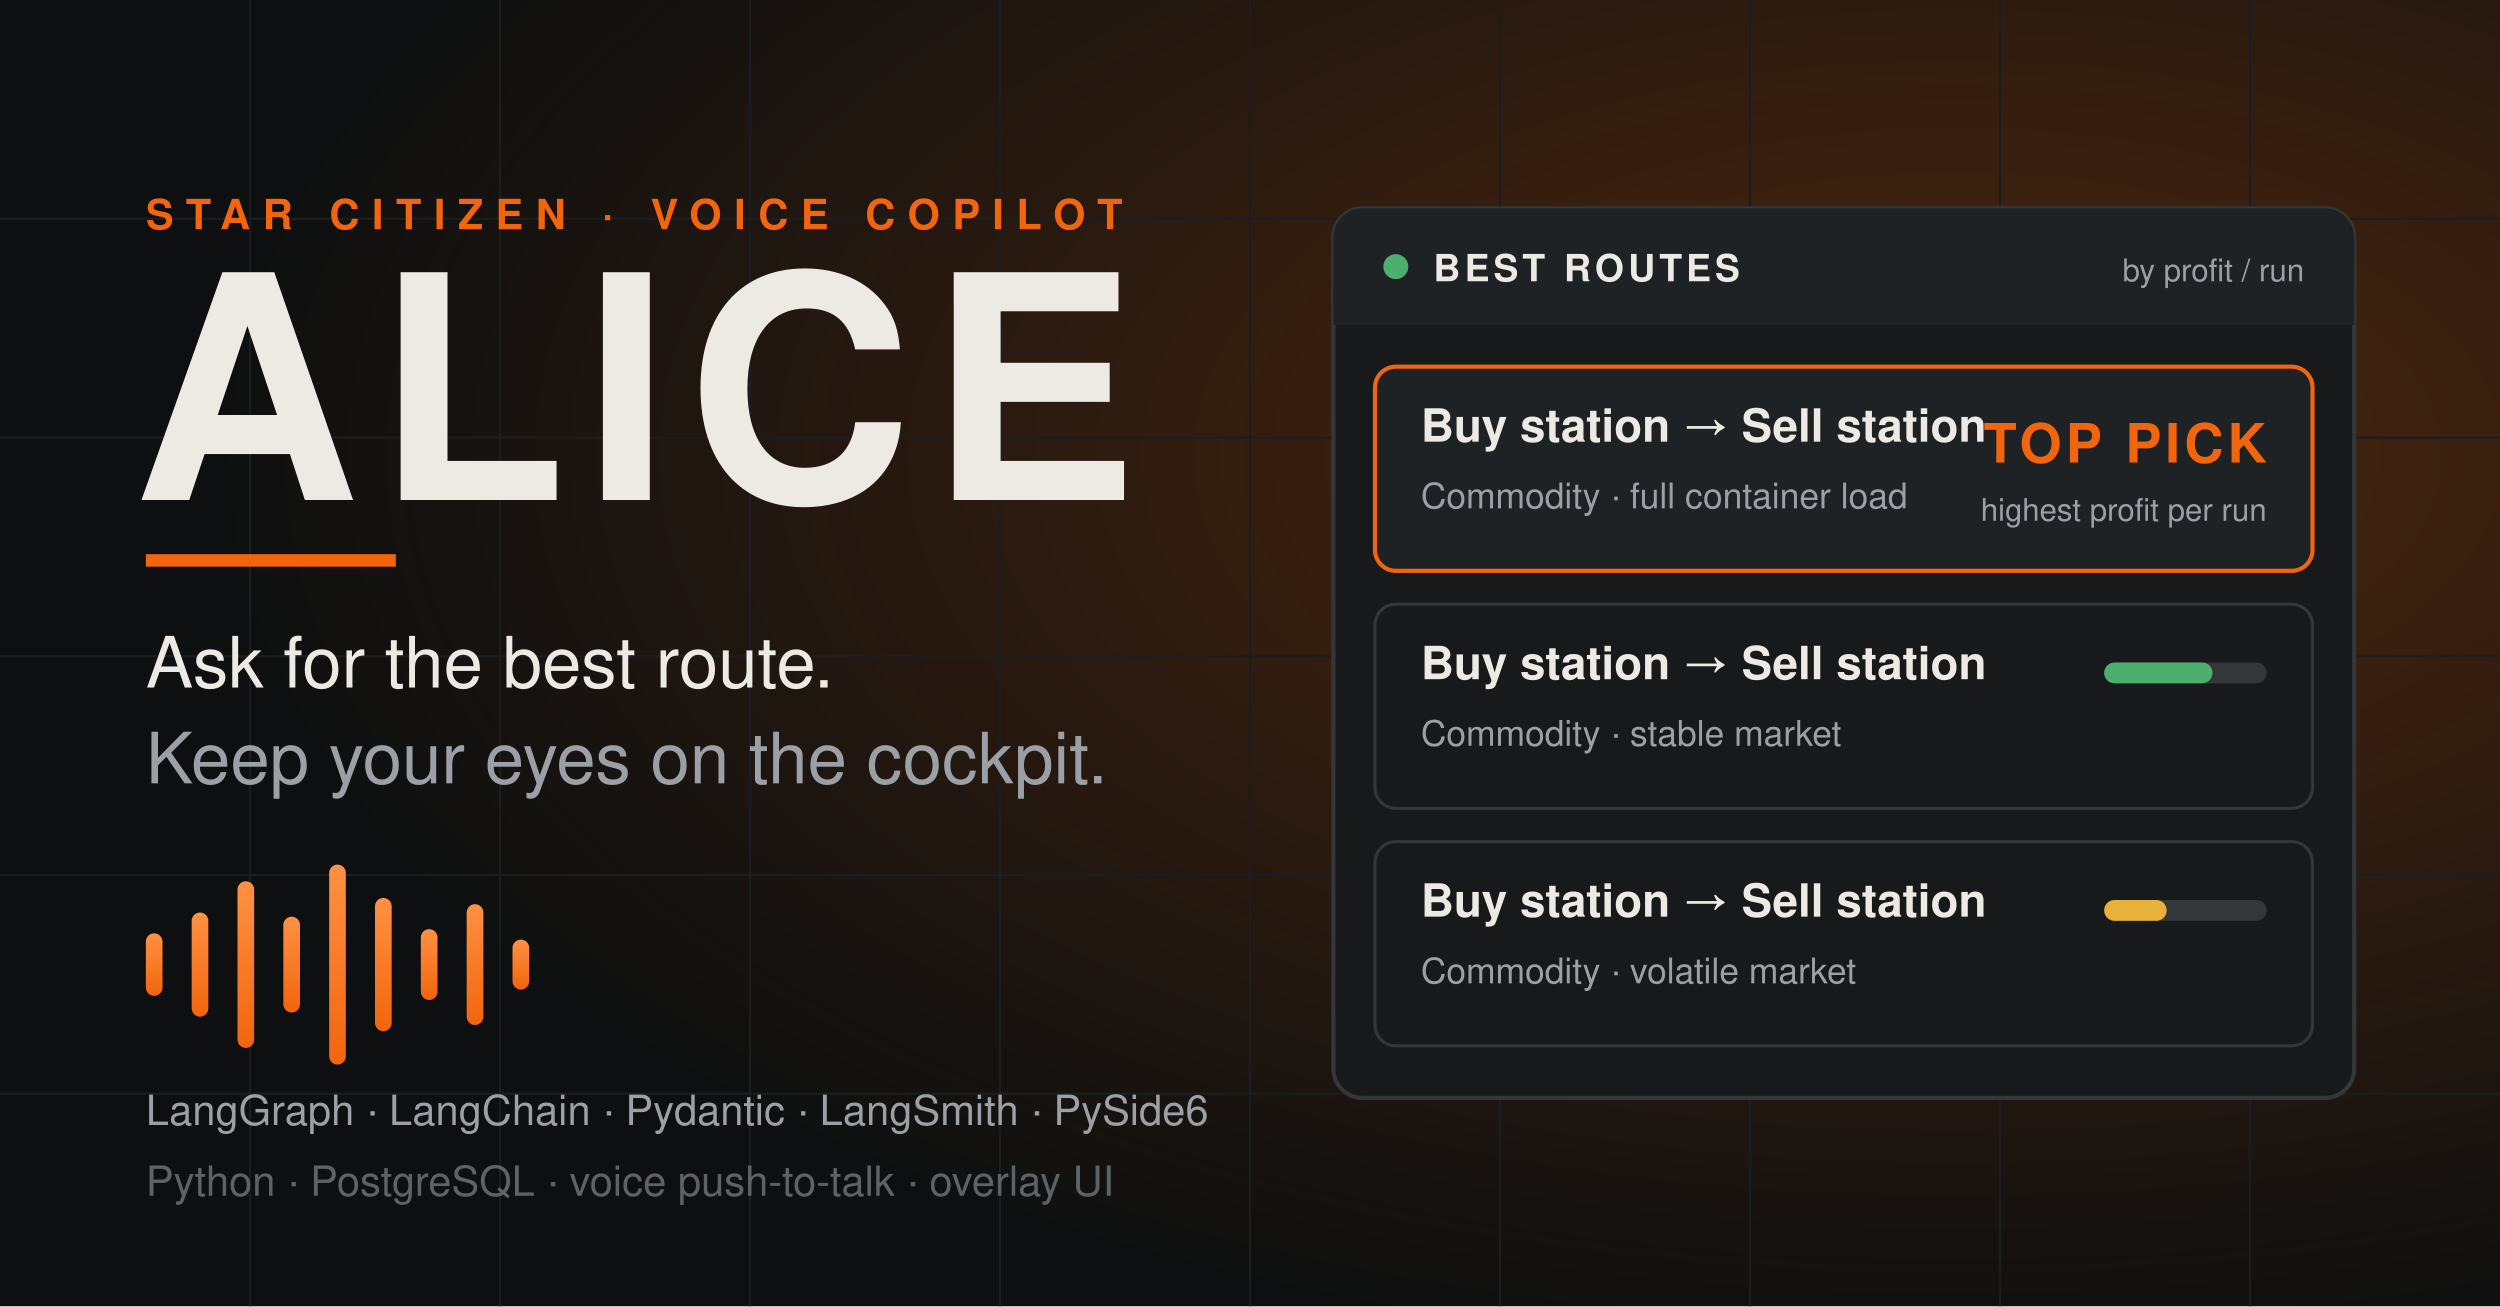
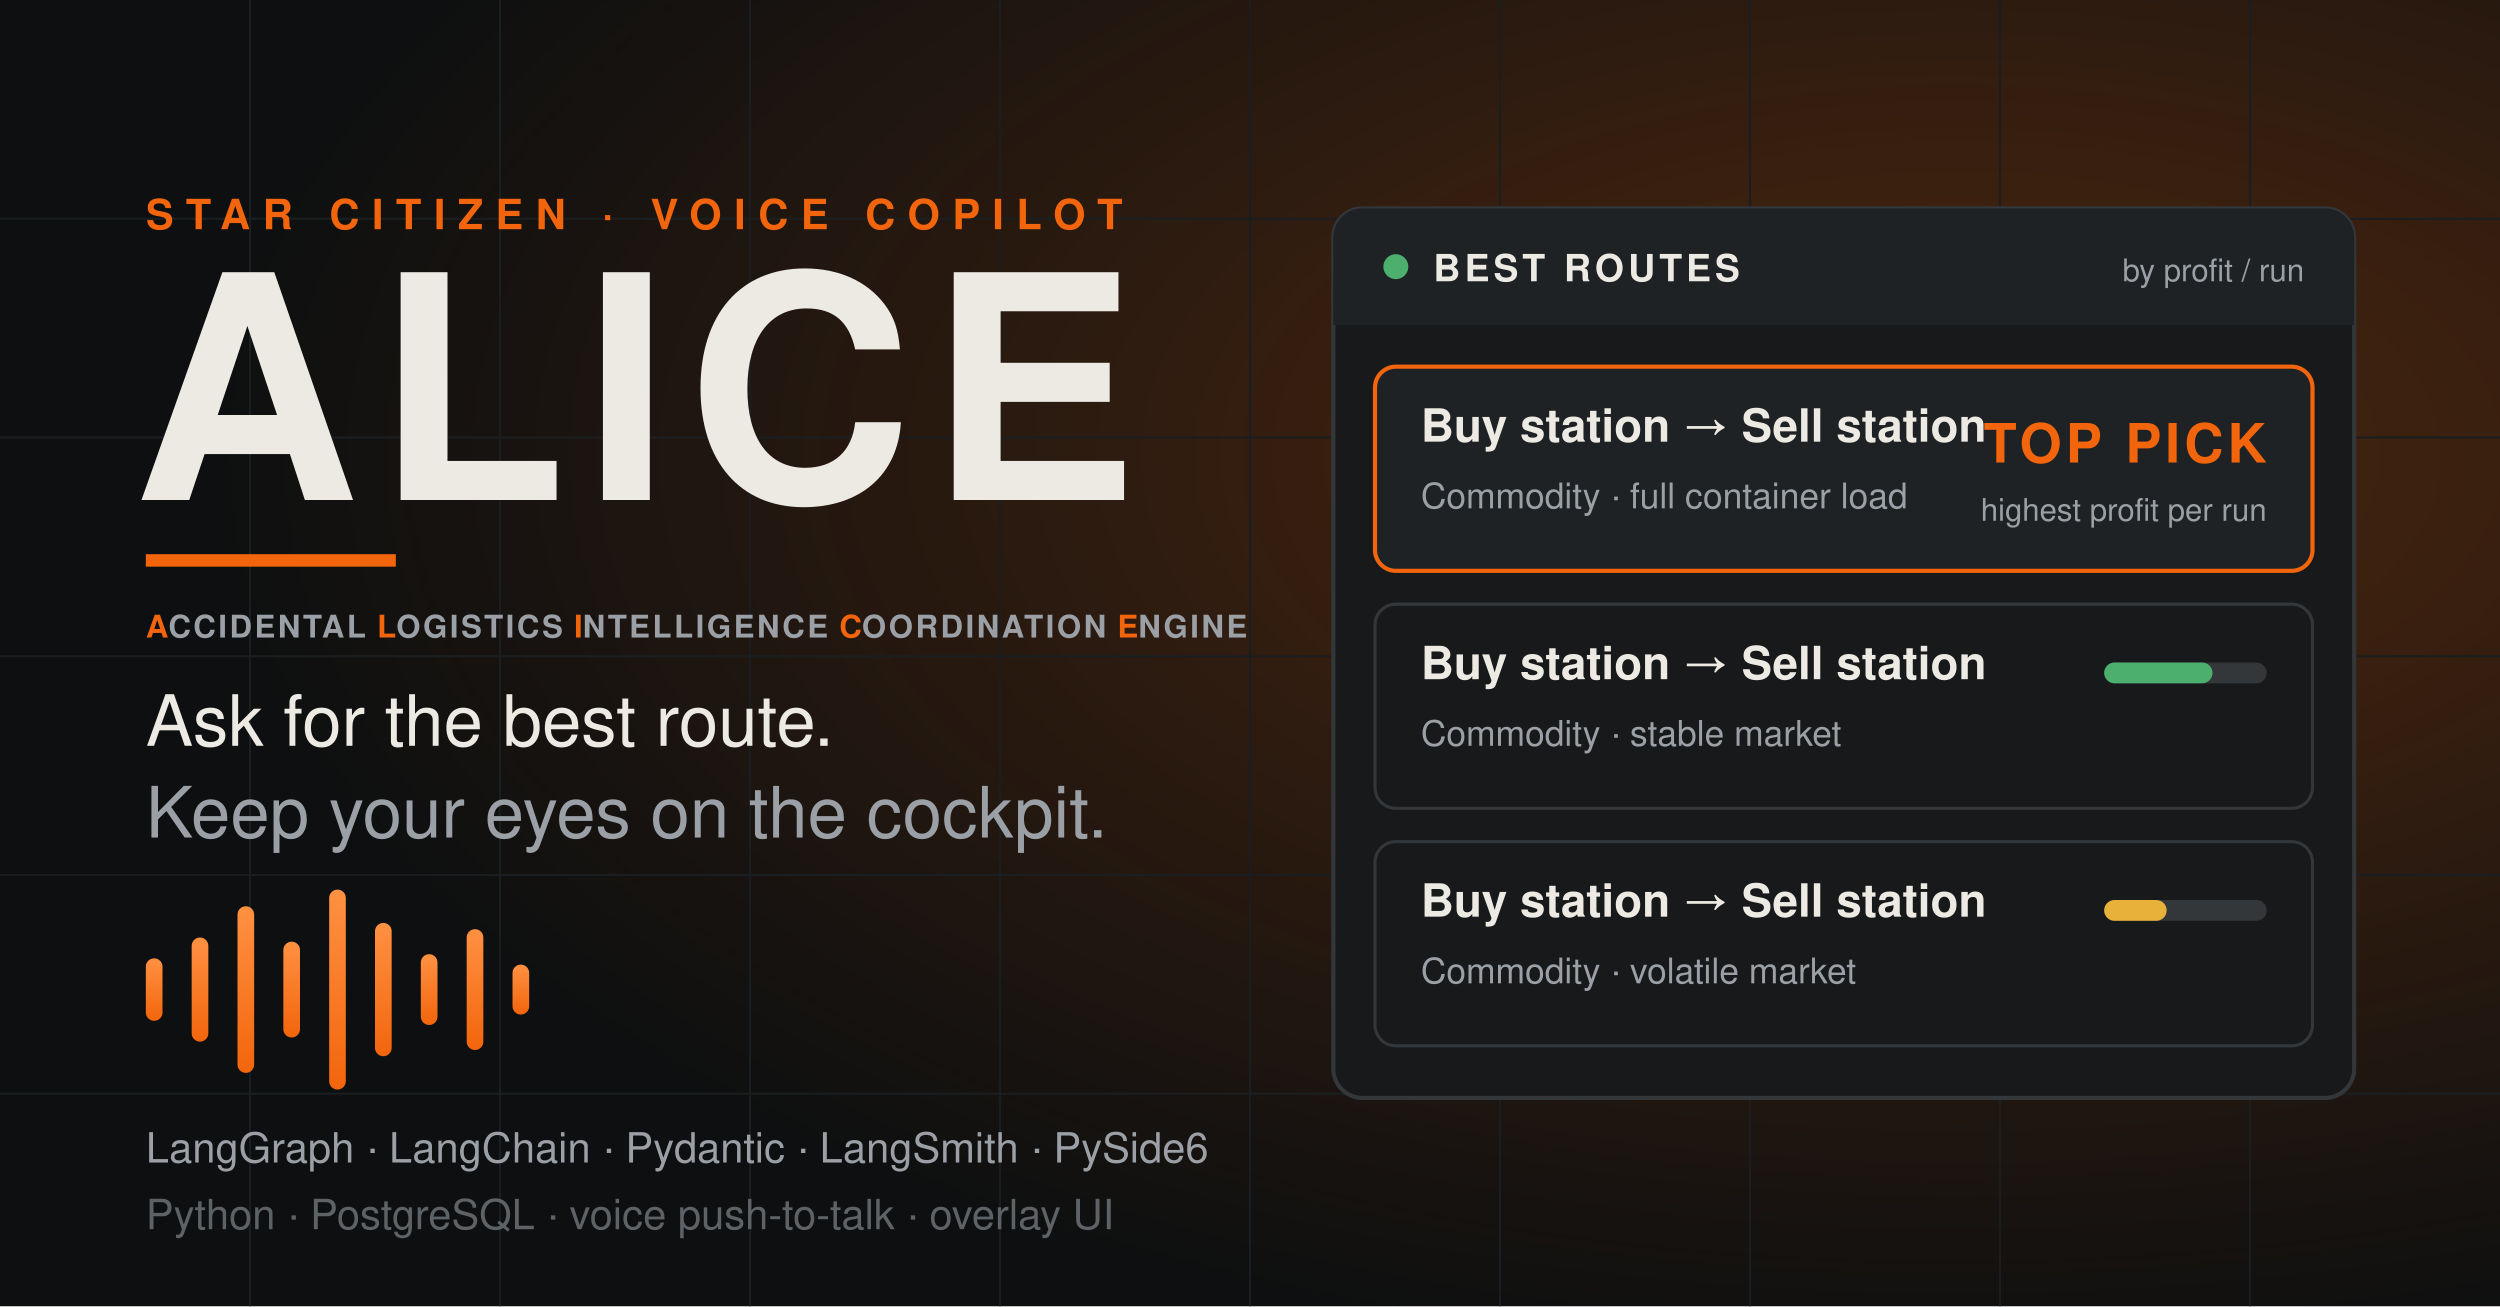
<svg xmlns="http://www.w3.org/2000/svg" width="1200" height="627" viewBox="0 0 1200 627">
  <defs>
    <radialGradient id="glow" cx="0.78" cy="0.35" r="0.7">
      <stop offset="0" stop-color="#F2650C" stop-opacity="0.28" />
      <stop offset="1" stop-color="#F2650C" stop-opacity="0" />
    </radialGradient>
    <linearGradient id="bar" x1="0" y1="0" x2="0" y2="1">
      <stop offset="0" stop-color="#FF9142" />
      <stop offset="1" stop-color="#F2650C" />
    </linearGradient>
  </defs>
  <rect width="1200" height="627" fill="#0D0F10" />
  <rect width="1200" height="627" fill="url(#glow)" />
  <g stroke="#1B1E20" stroke-width="1">
    <path d="M0 105H1200M0 210H1200M0 315H1200M0 420H1200M0 525H1200" />
    <path d="M120 0V627M240 0V627M360 0V627M480 0V627M600 0V627M720 0V627M840 0V627M960 0V627M1080 0V627" />
  </g>
  <g font-family="Helvetica Neue, Helvetica, Arial, sans-serif">
    <text x="70" y="110" font-size="20" font-weight="600" letter-spacing="6" fill="#F2650C">STAR CITIZEN  ·  VOICE COPILOT</text>
    <text x="64" y="240" font-size="150" font-weight="800" letter-spacing="8" fill="#EDEAE4">ALICE</text>
    <rect x="70" y="266" width="120" height="6" fill="#F2650C" />
-     <text x="70" y="330" font-size="34" font-weight="500" fill="#EDEAE4">Ask for the best route.</text>
-     <text x="70" y="376" font-size="34" font-weight="500" fill="#9AA0A6">Keep your eyes on the cockpit.</text>
-     <text x="70" y="540" font-size="20" fill="#9AA0A6">LangGraph · LangChain · Pydantic · LangSmith · PySide6</text>
-     <text x="70" y="574" font-size="20" fill="#5C6266">Python · PostgreSQL · voice push-to-talk · overlay UI</text>
+     <text x="70" y="306" font-size="15" font-weight="600" letter-spacing="1.2" fill="#9AA0A6">
+       <tspan fill="#F2650C">A</tspan>CCIDENTAL <tspan fill="#F2650C">L</tspan>OGISTICS <tspan fill="#F2650C">I</tspan>NTELLIGENCE <tspan fill="#F2650C">C</tspan>OORDINATION <tspan fill="#F2650C">E</tspan>NGINE</text>
+     <text x="70" y="358" font-size="34" font-weight="500" fill="#EDEAE4">Ask for the best route.</text>
+     <text x="70" y="402" font-size="34" font-weight="500" fill="#9AA0A6">Keep your eyes on the cockpit.</text>
+     <text x="70" y="558" font-size="20" fill="#9AA0A6">LangGraph · LangChain · Pydantic · LangSmith · PySide6</text>
+     <text x="70" y="590" font-size="20" fill="#5C6266">Python · PostgreSQL · voice push-to-talk · overlay UI</text>
  </g>
-   <g fill="url(#bar)" transform="translate(0,48)">
+   <g fill="url(#bar)" transform="translate(0,60)">
    <rect x="70" y="415" width="8" height="30" rx="4" transform="translate(0,-15)" />
    <rect x="92" y="415" width="8" height="50" rx="4" transform="translate(0,-25)" />
    <rect x="114" y="415" width="8" height="80" rx="4" transform="translate(0,-40)" />
    <rect x="136" y="415" width="8" height="46" rx="4" transform="translate(0,-23)" />
    <rect x="158" y="415" width="8" height="96" rx="4" transform="translate(0,-48)" />
    <rect x="180" y="415" width="8" height="64" rx="4" transform="translate(0,-32)" />
    <rect x="202" y="415" width="8" height="34" rx="4" transform="translate(0,-17)" />
    <rect x="224" y="415" width="8" height="58" rx="4" transform="translate(0,-29)" />
    <rect x="246" y="415" width="8" height="24" rx="4" transform="translate(0,-12)" />
  </g>
  <g font-family="Helvetica Neue, Helvetica, Arial, sans-serif">
    <rect x="640" y="100" width="490" height="427" rx="14" fill="#17191B" stroke="#33373A" stroke-width="2" />
    <rect x="640" y="100" width="490" height="56" rx="14" fill="#1F2224" />
    <rect x="640" y="140" width="490" height="16" fill="#1F2224" />
    <circle cx="670" cy="128" r="6" fill="#4CAF6D" />
    <text x="688" y="135" font-size="18" font-weight="600" letter-spacing="2" fill="#EDEAE4">BEST ROUTES</text>
    <text x="1106" y="135" font-size="15" fill="#9AA0A6" text-anchor="end">by profit / run</text>
    <rect x="660" y="176" width="450" height="98" rx="10" fill="#1F2224" stroke="#F2650C" stroke-width="2" />
    <text x="682" y="212" font-size="22" font-weight="600" fill="#EDEAE4">Buy station  →  Sell station</text>
    <text x="682" y="244" font-size="17" fill="#9AA0A6">Commodity  ·  full container load</text>
    <text x="1088" y="222" font-size="26" font-weight="700" letter-spacing="2" fill="#F2650C" text-anchor="end">TOP PICK</text>
    <text x="1088" y="250" font-size="15" fill="#9AA0A6" text-anchor="end">highest profit per run</text>
    <rect x="660" y="290" width="450" height="98" rx="10" fill="#17191B" stroke="#33373A" stroke-width="1.5" />
    <text x="682" y="326" font-size="22" font-weight="600" fill="#EDEAE4">Buy station  →  Sell station</text>
    <text x="682" y="358" font-size="17" fill="#9AA0A6">Commodity  ·  stable market</text>
    <rect x="1010" y="318" width="78" height="10" rx="5" fill="#33373A" />
    <rect x="1010" y="318" width="52" height="10" rx="5" fill="#4CAF6D" />
    <rect x="660" y="404" width="450" height="98" rx="10" fill="#17191B" stroke="#33373A" stroke-width="1.5" />
    <text x="682" y="440" font-size="22" font-weight="600" fill="#EDEAE4">Buy station  →  Sell station</text>
    <text x="682" y="472" font-size="17" fill="#9AA0A6">Commodity  ·  volatile market</text>
    <rect x="1010" y="432" width="78" height="10" rx="5" fill="#33373A" />
    <rect x="1010" y="432" width="30" height="10" rx="5" fill="#E8B23A" />
  </g>
</svg>
